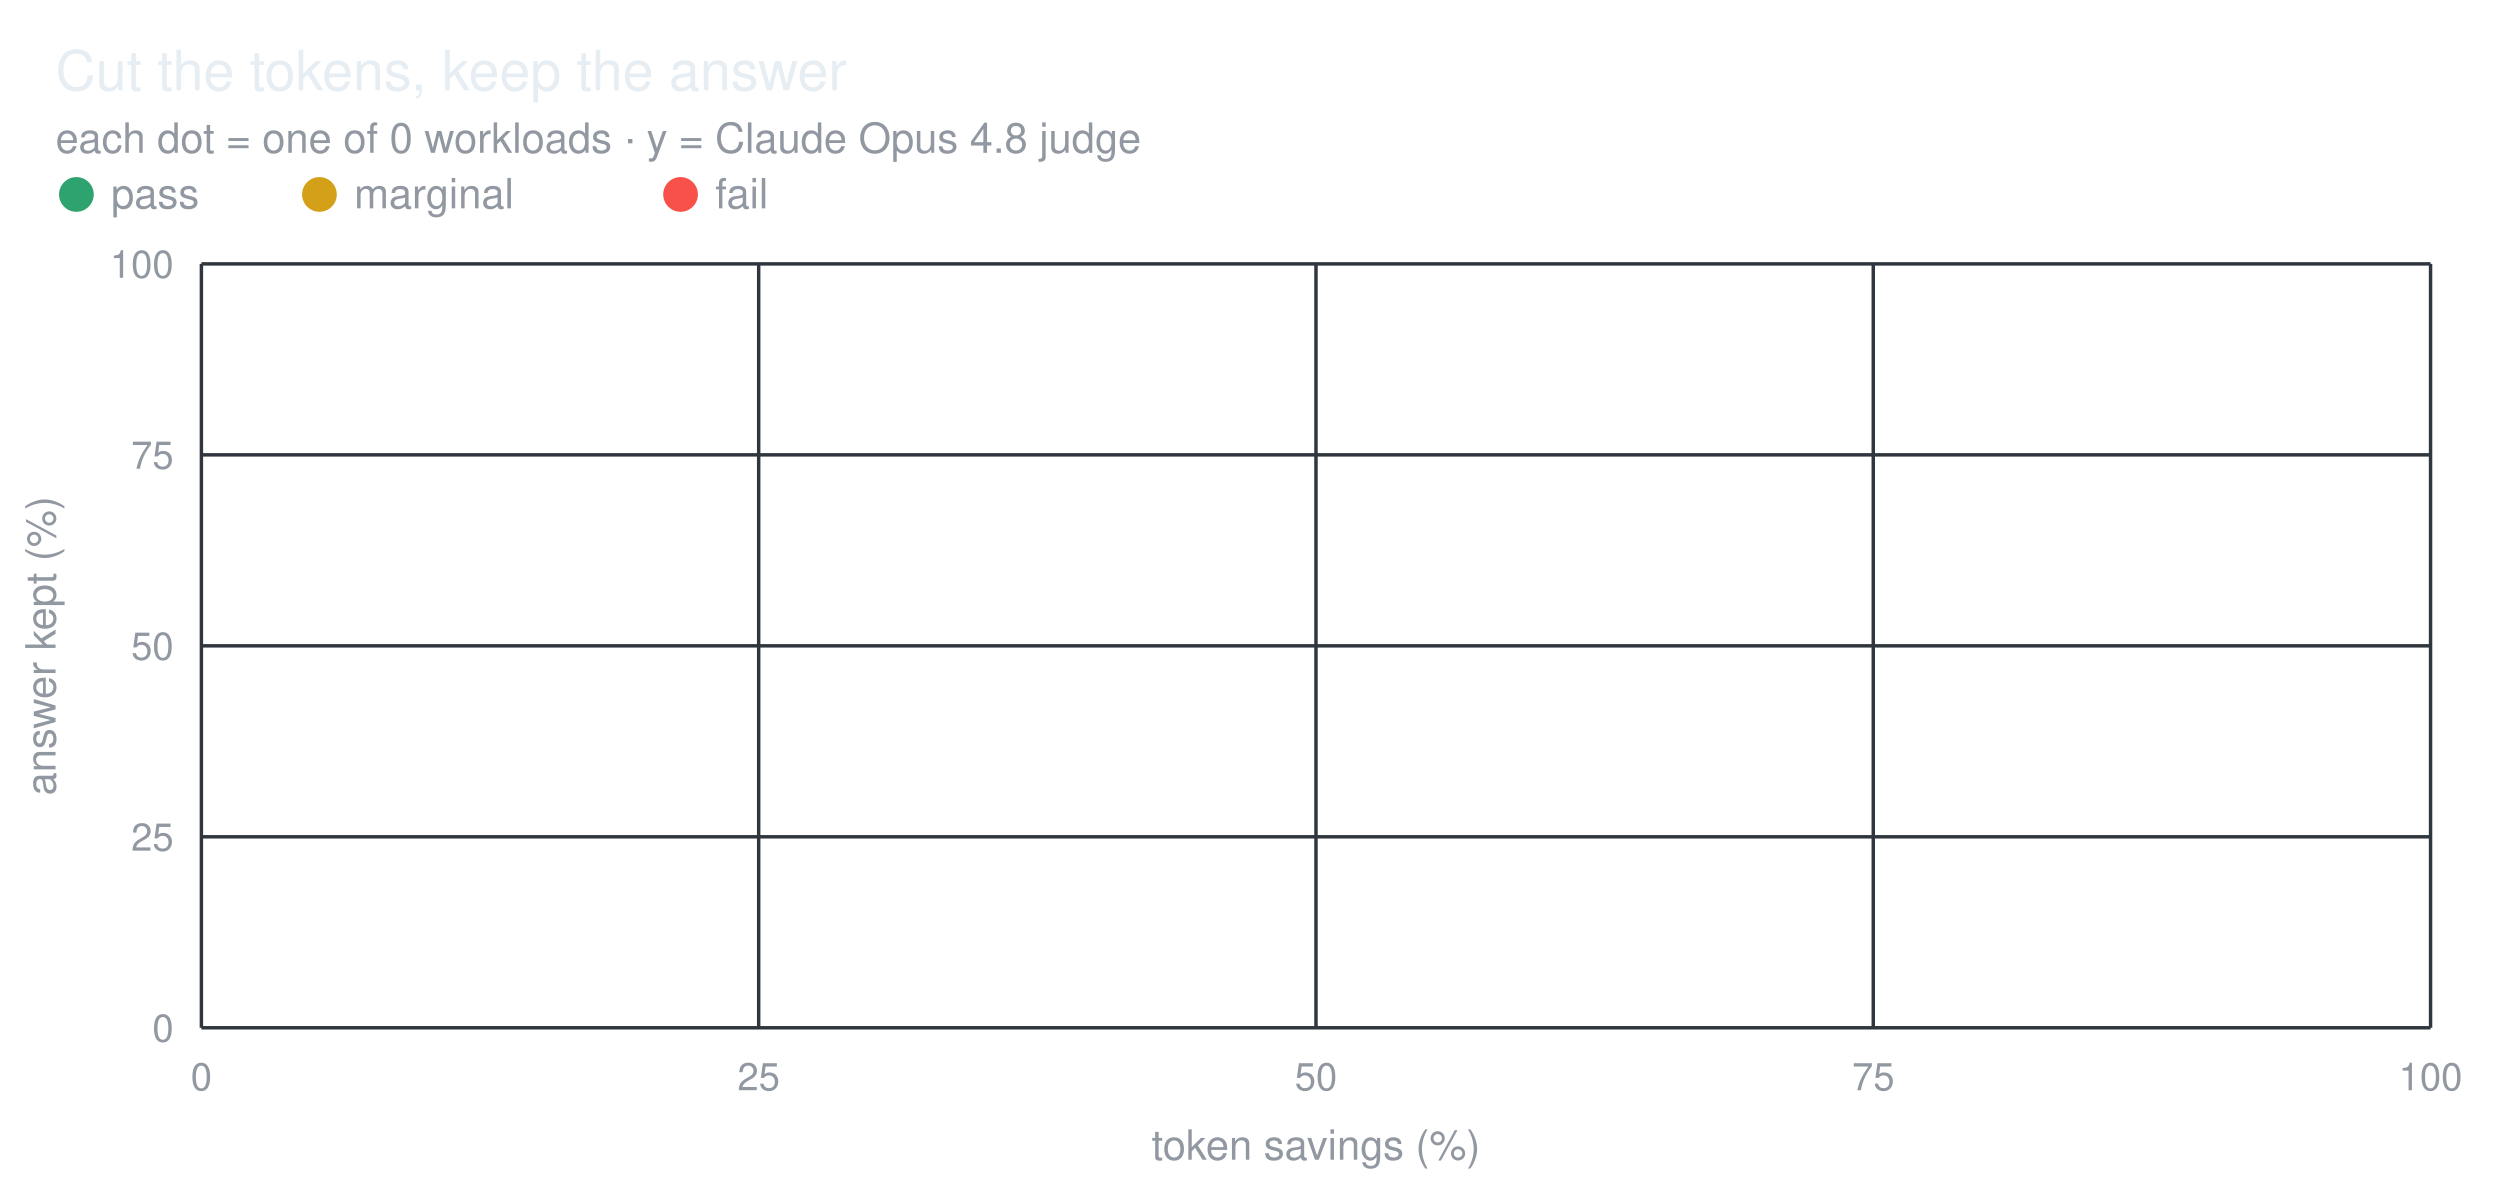
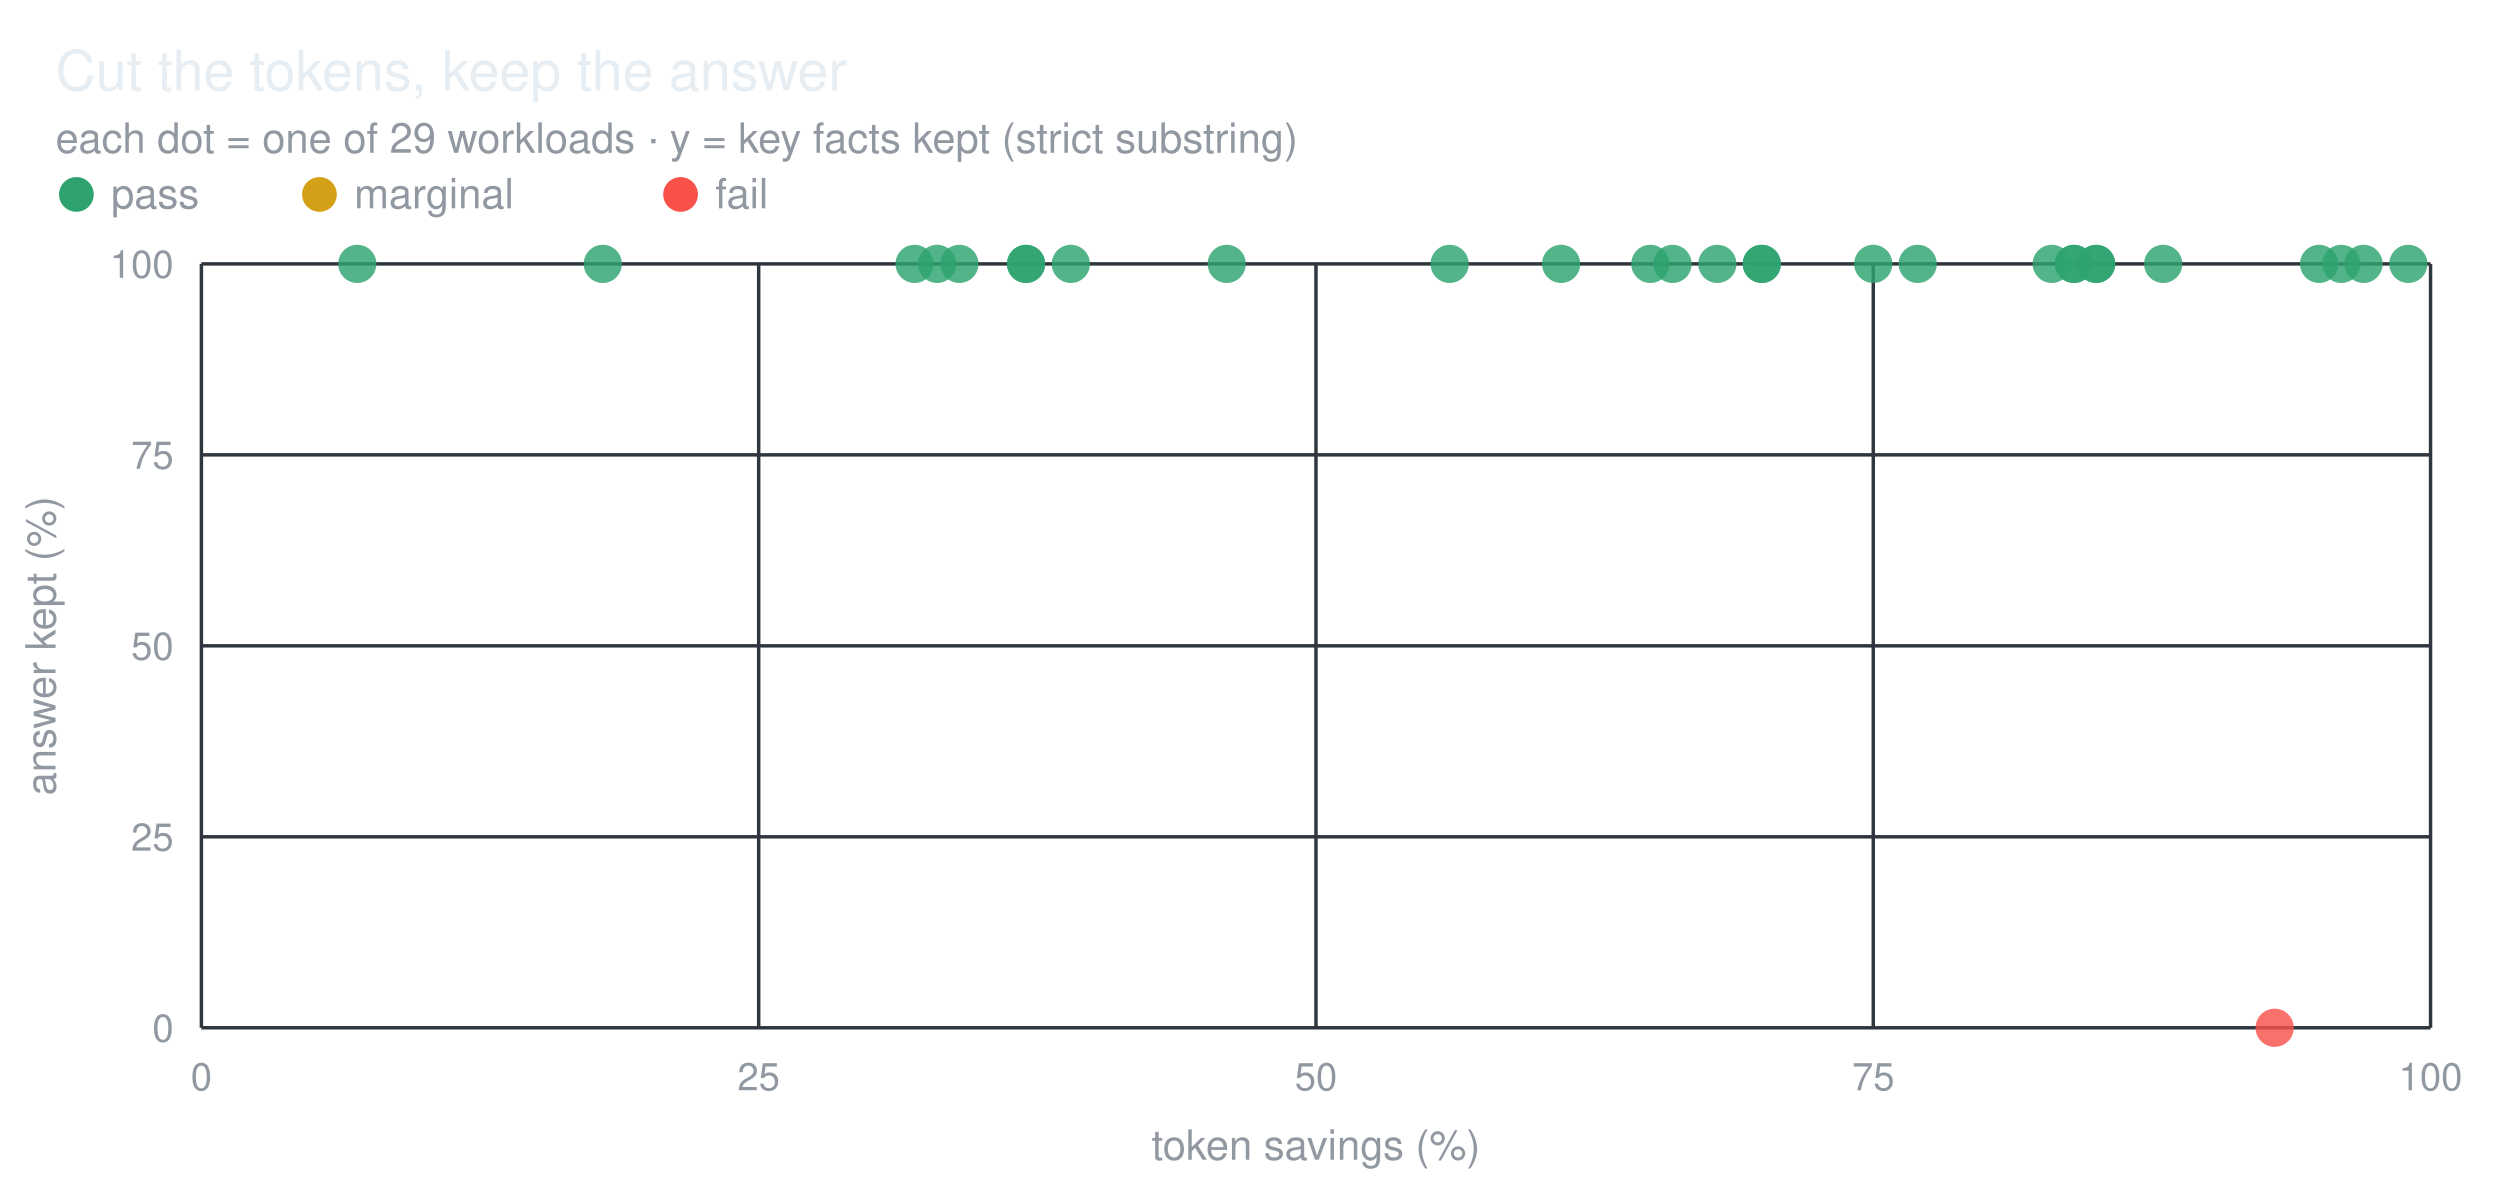
- <svg xmlns="http://www.w3.org/2000/svg" width="720" height="342" viewBox="0 0 720 342" font-family="-apple-system,BlinkMacSystemFont,'Segoe UI',Helvetica,Arial,sans-serif" role="img" aria-label="Scatter of token savings versus answer kept across 0 workloads">
+ <svg xmlns="http://www.w3.org/2000/svg" width="720" height="342" viewBox="0 0 720 342" font-family="-apple-system,BlinkMacSystemFont,'Segoe UI',Helvetica,Arial,sans-serif" role="img" aria-label="Scatter of token savings versus answer kept across 29 workloads">
  <line x1="58" y1="76" x2="58" y2="296" stroke="#30363d" stroke-width="1" />
  <line x1="58" y1="296" x2="700" y2="296" stroke="#30363d" stroke-width="1" />
  <text x="58" y="314" fill="#9198a1" font-size="11" text-anchor="middle">0</text>
  <text x="50" y="300" fill="#9198a1" font-size="11" text-anchor="end">0</text>
  <line x1="218.5" y1="76" x2="218.5" y2="296" stroke="#30363d" stroke-width="1" />
  <line x1="58" y1="241" x2="700" y2="241" stroke="#30363d" stroke-width="1" />
  <text x="218.5" y="314" fill="#9198a1" font-size="11" text-anchor="middle">25</text>
  <text x="50" y="245" fill="#9198a1" font-size="11" text-anchor="end">25</text>
  <line x1="379" y1="76" x2="379" y2="296" stroke="#30363d" stroke-width="1" />
  <line x1="58" y1="186" x2="700" y2="186" stroke="#30363d" stroke-width="1" />
  <text x="379" y="314" fill="#9198a1" font-size="11" text-anchor="middle">50</text>
  <text x="50" y="190" fill="#9198a1" font-size="11" text-anchor="end">50</text>
  <line x1="539.5" y1="76" x2="539.5" y2="296" stroke="#30363d" stroke-width="1" />
  <line x1="58" y1="131" x2="700" y2="131" stroke="#30363d" stroke-width="1" />
  <text x="539.5" y="314" fill="#9198a1" font-size="11" text-anchor="middle">75</text>
  <text x="50" y="135" fill="#9198a1" font-size="11" text-anchor="end">75</text>
  <line x1="700" y1="76" x2="700" y2="296" stroke="#30363d" stroke-width="1" />
  <line x1="58" y1="76" x2="700" y2="76" stroke="#30363d" stroke-width="1" />
  <text x="700" y="314" fill="#9198a1" font-size="11" text-anchor="middle">100</text>
  <text x="50" y="80" fill="#9198a1" font-size="11" text-anchor="end">100</text>
  <text x="379" y="334" fill="#9198a1" font-size="12" text-anchor="middle">token savings (%)</text>
  <text x="16" y="186" fill="#9198a1" font-size="12" text-anchor="middle" transform="rotate(-90 16 186)">answer kept (%)</text>
+   <circle cx="597.3" cy="76.0" r="5.5" fill="#2ea36f" fill-opacity="0.82" />
+   <circle cx="667.9" cy="76.0" r="5.5" fill="#2ea36f" fill-opacity="0.82" />
+   <circle cx="552.3" cy="76.0" r="5.5" fill="#2ea36f" fill-opacity="0.82" />
+   <circle cx="308.4" cy="76.0" r="5.5" fill="#2ea36f" fill-opacity="0.82" />
+   <circle cx="353.3" cy="76.0" r="5.5" fill="#2ea36f" fill-opacity="0.82" />
+   <circle cx="295.5" cy="76.0" r="5.5" fill="#2ea36f" fill-opacity="0.82" />
+   <circle cx="295.5" cy="76.0" r="5.5" fill="#2ea36f" fill-opacity="0.82" />
+   <circle cx="417.5" cy="76.0" r="5.5" fill="#2ea36f" fill-opacity="0.82" />
+   <circle cx="475.3" cy="76.0" r="5.5" fill="#2ea36f" fill-opacity="0.82" />
+   <circle cx="173.6" cy="76.0" r="5.5" fill="#2ea36f" fill-opacity="0.82" />
+   <circle cx="263.4" cy="76.0" r="5.5" fill="#2ea36f" fill-opacity="0.82" />
+   <circle cx="269.9" cy="76.0" r="5.5" fill="#2ea36f" fill-opacity="0.82" />
+   <circle cx="481.7" cy="76.0" r="5.5" fill="#2ea36f" fill-opacity="0.82" />
+   <circle cx="507.4" cy="76.0" r="5.5" fill="#2ea36f" fill-opacity="0.82" />
+   <circle cx="674.3" cy="76.0" r="5.5" fill="#2ea36f" fill-opacity="0.82" />
+   <circle cx="597.3" cy="76.0" r="5.5" fill="#2ea36f" fill-opacity="0.82" />
+   <circle cx="449.6" cy="76.0" r="5.5" fill="#2ea36f" fill-opacity="0.82" />
+   <circle cx="680.7" cy="76.0" r="5.5" fill="#2ea36f" fill-opacity="0.82" />
+   <circle cx="623.0" cy="76.0" r="5.5" fill="#2ea36f" fill-opacity="0.82" />
+   <circle cx="655.1" cy="296.0" r="5.5" fill="#f85149" fill-opacity="0.82" />
+   <circle cx="603.7" cy="76.0" r="5.5" fill="#2ea36f" fill-opacity="0.82" />
+   <circle cx="590.9" cy="76.0" r="5.5" fill="#2ea36f" fill-opacity="0.82" />
+   <circle cx="693.6" cy="76.0" r="5.5" fill="#2ea36f" fill-opacity="0.82" />
+   <circle cx="507.4" cy="76.0" r="5.5" fill="#2ea36f" fill-opacity="0.82" />
+   <circle cx="494.6" cy="76.0" r="5.5" fill="#2ea36f" fill-opacity="0.82" />
+   <circle cx="539.5" cy="76.0" r="5.5" fill="#2ea36f" fill-opacity="0.82" />
+   <circle cx="603.7" cy="76.0" r="5.5" fill="#2ea36f" fill-opacity="0.82" />
+   <circle cx="102.9" cy="76.0" r="5.5" fill="#2ea36f" fill-opacity="0.82" />
+   <circle cx="276.3" cy="76.0" r="5.5" fill="#2ea36f" fill-opacity="0.82" />
  <text x="16" y="26" fill="#e6edf3" font-size="16" font-weight="500">Cut the tokens, keep the answer</text>
-   <text x="16" y="44" fill="#9198a1" font-size="12">each dot = one of 0 workloads · y = Claude Opus 4.8 judge</text>
+   <text x="16" y="44" fill="#9198a1" font-size="12">each dot = one of 29 workloads · y = key facts kept (strict substring)</text>
  <circle cx="22" cy="56" r="5" fill="#2ea36f" />
  <text x="32" y="60" fill="#9198a1" font-size="12">pass</text>
  <circle cx="92" cy="56" r="5" fill="#d4a017" />
  <text x="102" y="60" fill="#9198a1" font-size="12">marginal</text>
  <circle cx="196" cy="56" r="5" fill="#f85149" />
  <text x="206" y="60" fill="#9198a1" font-size="12">fail</text>
</svg>
